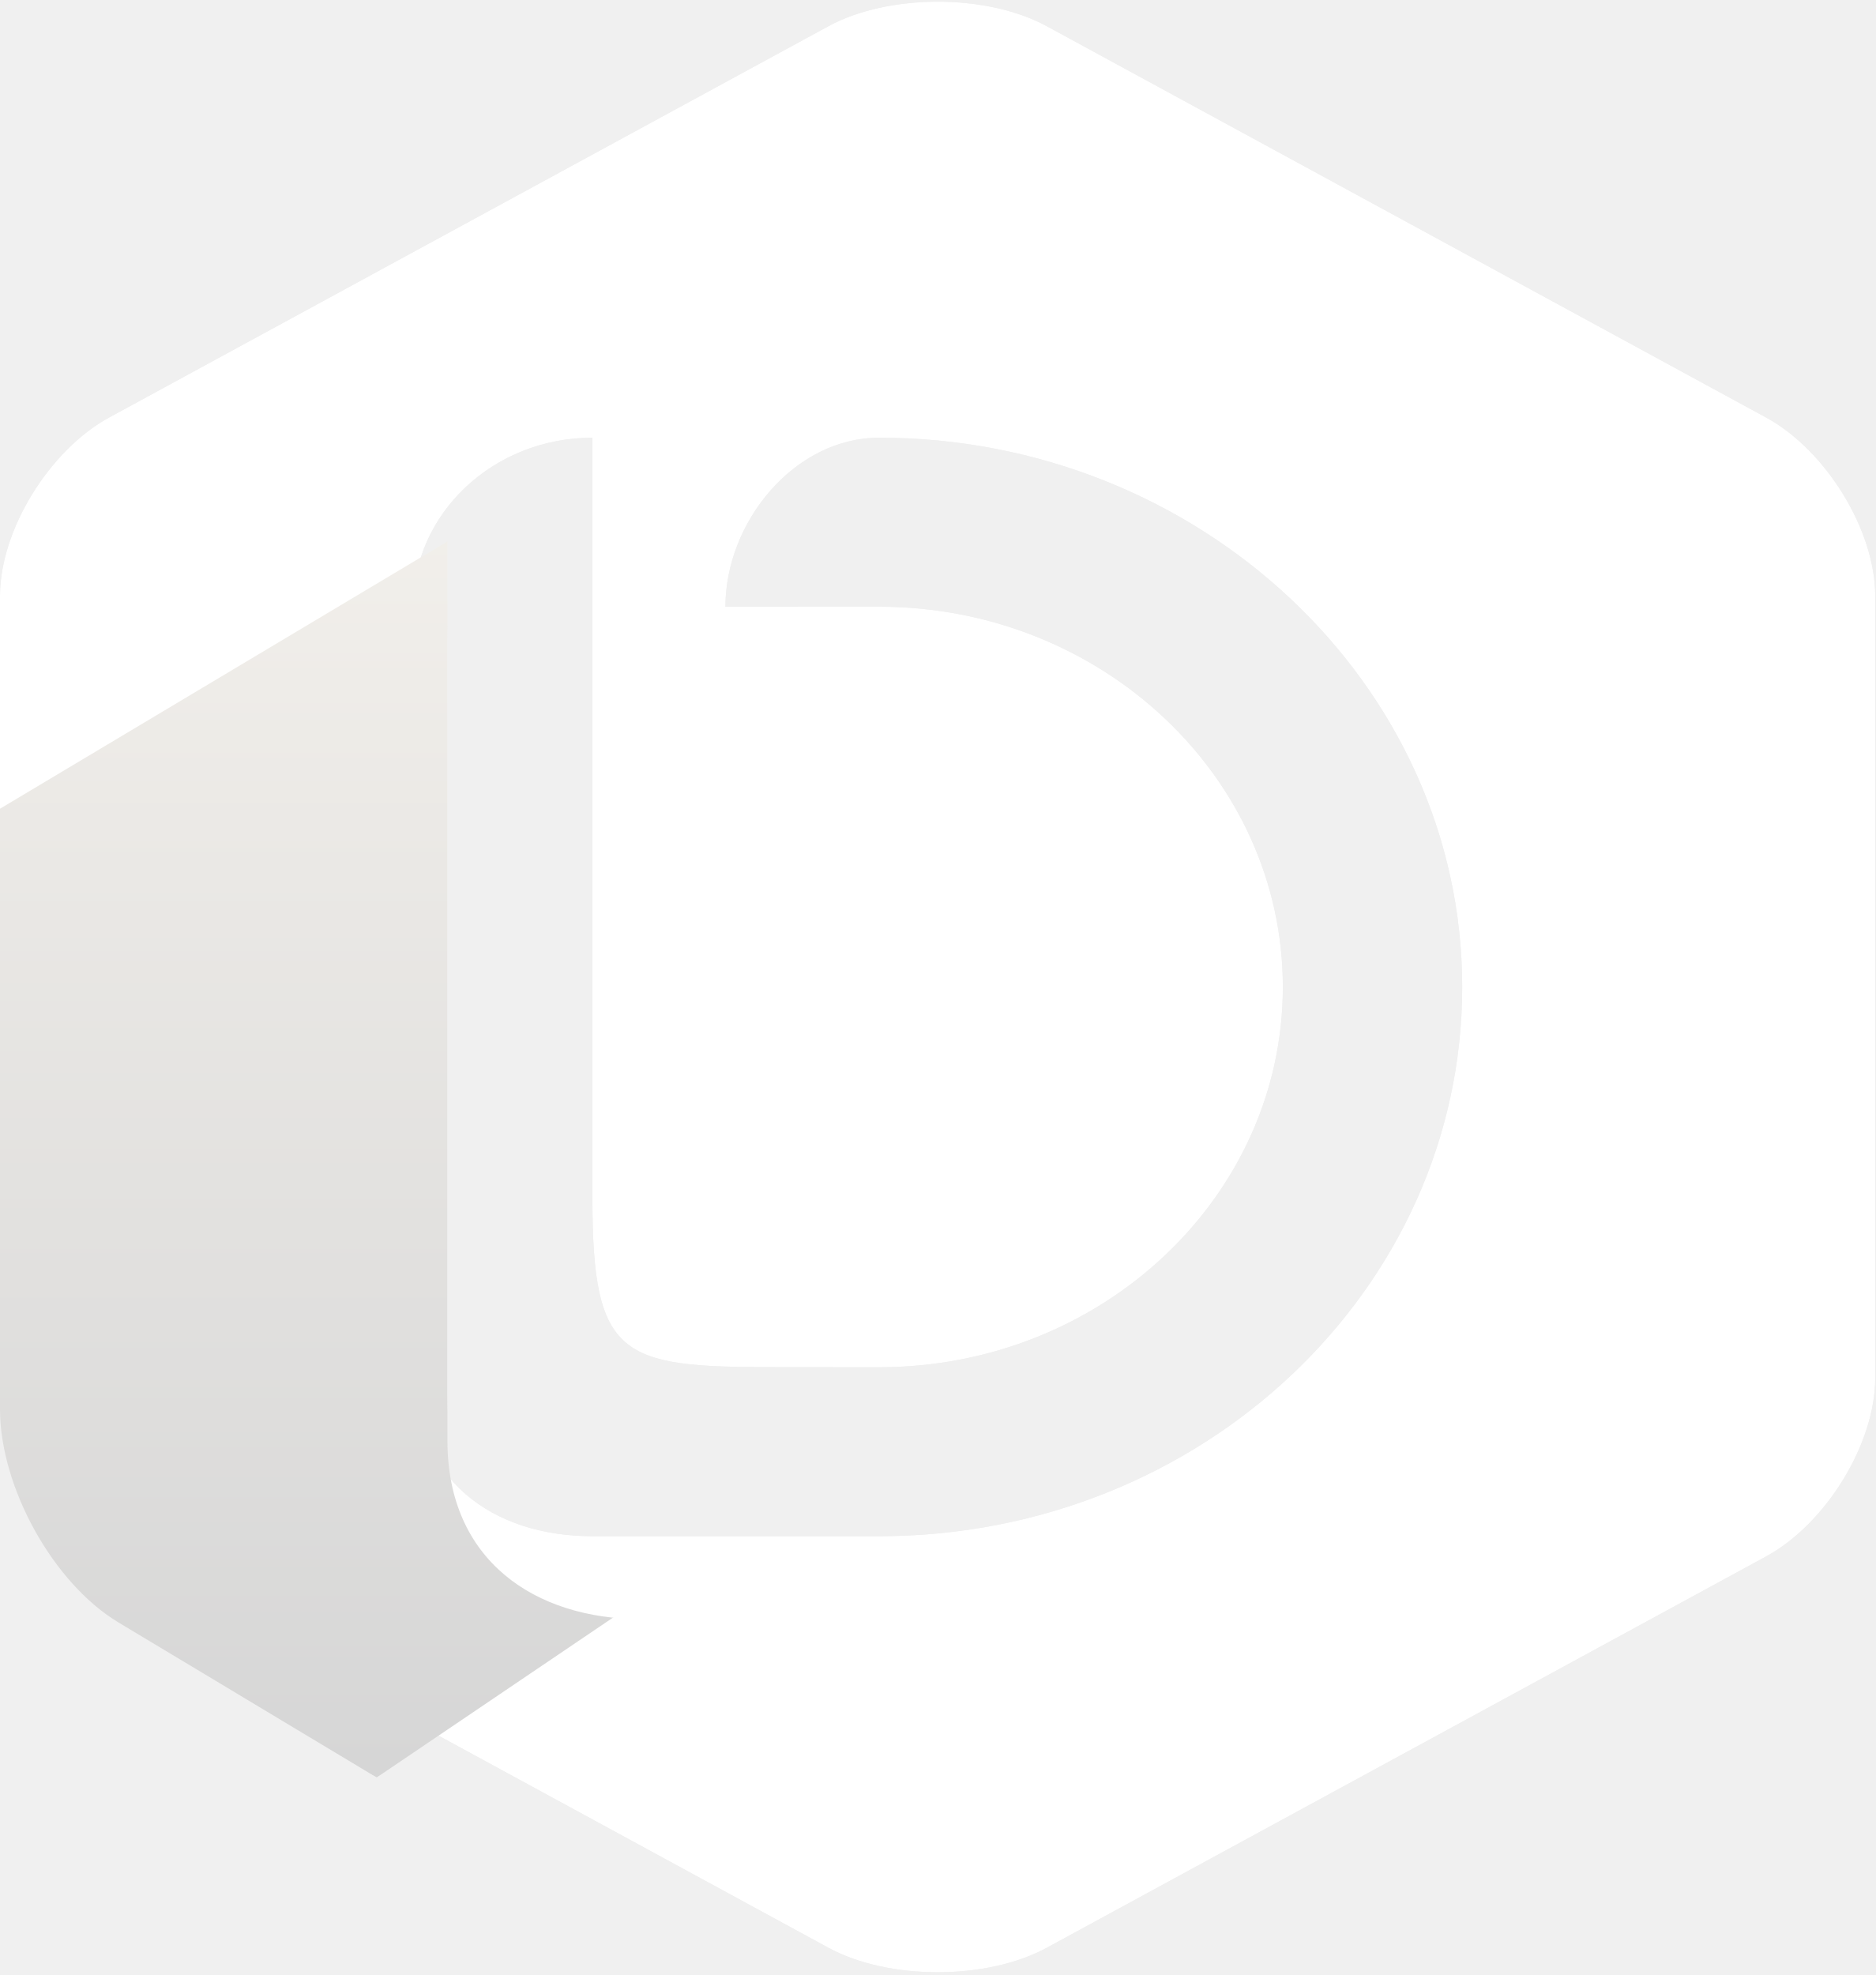
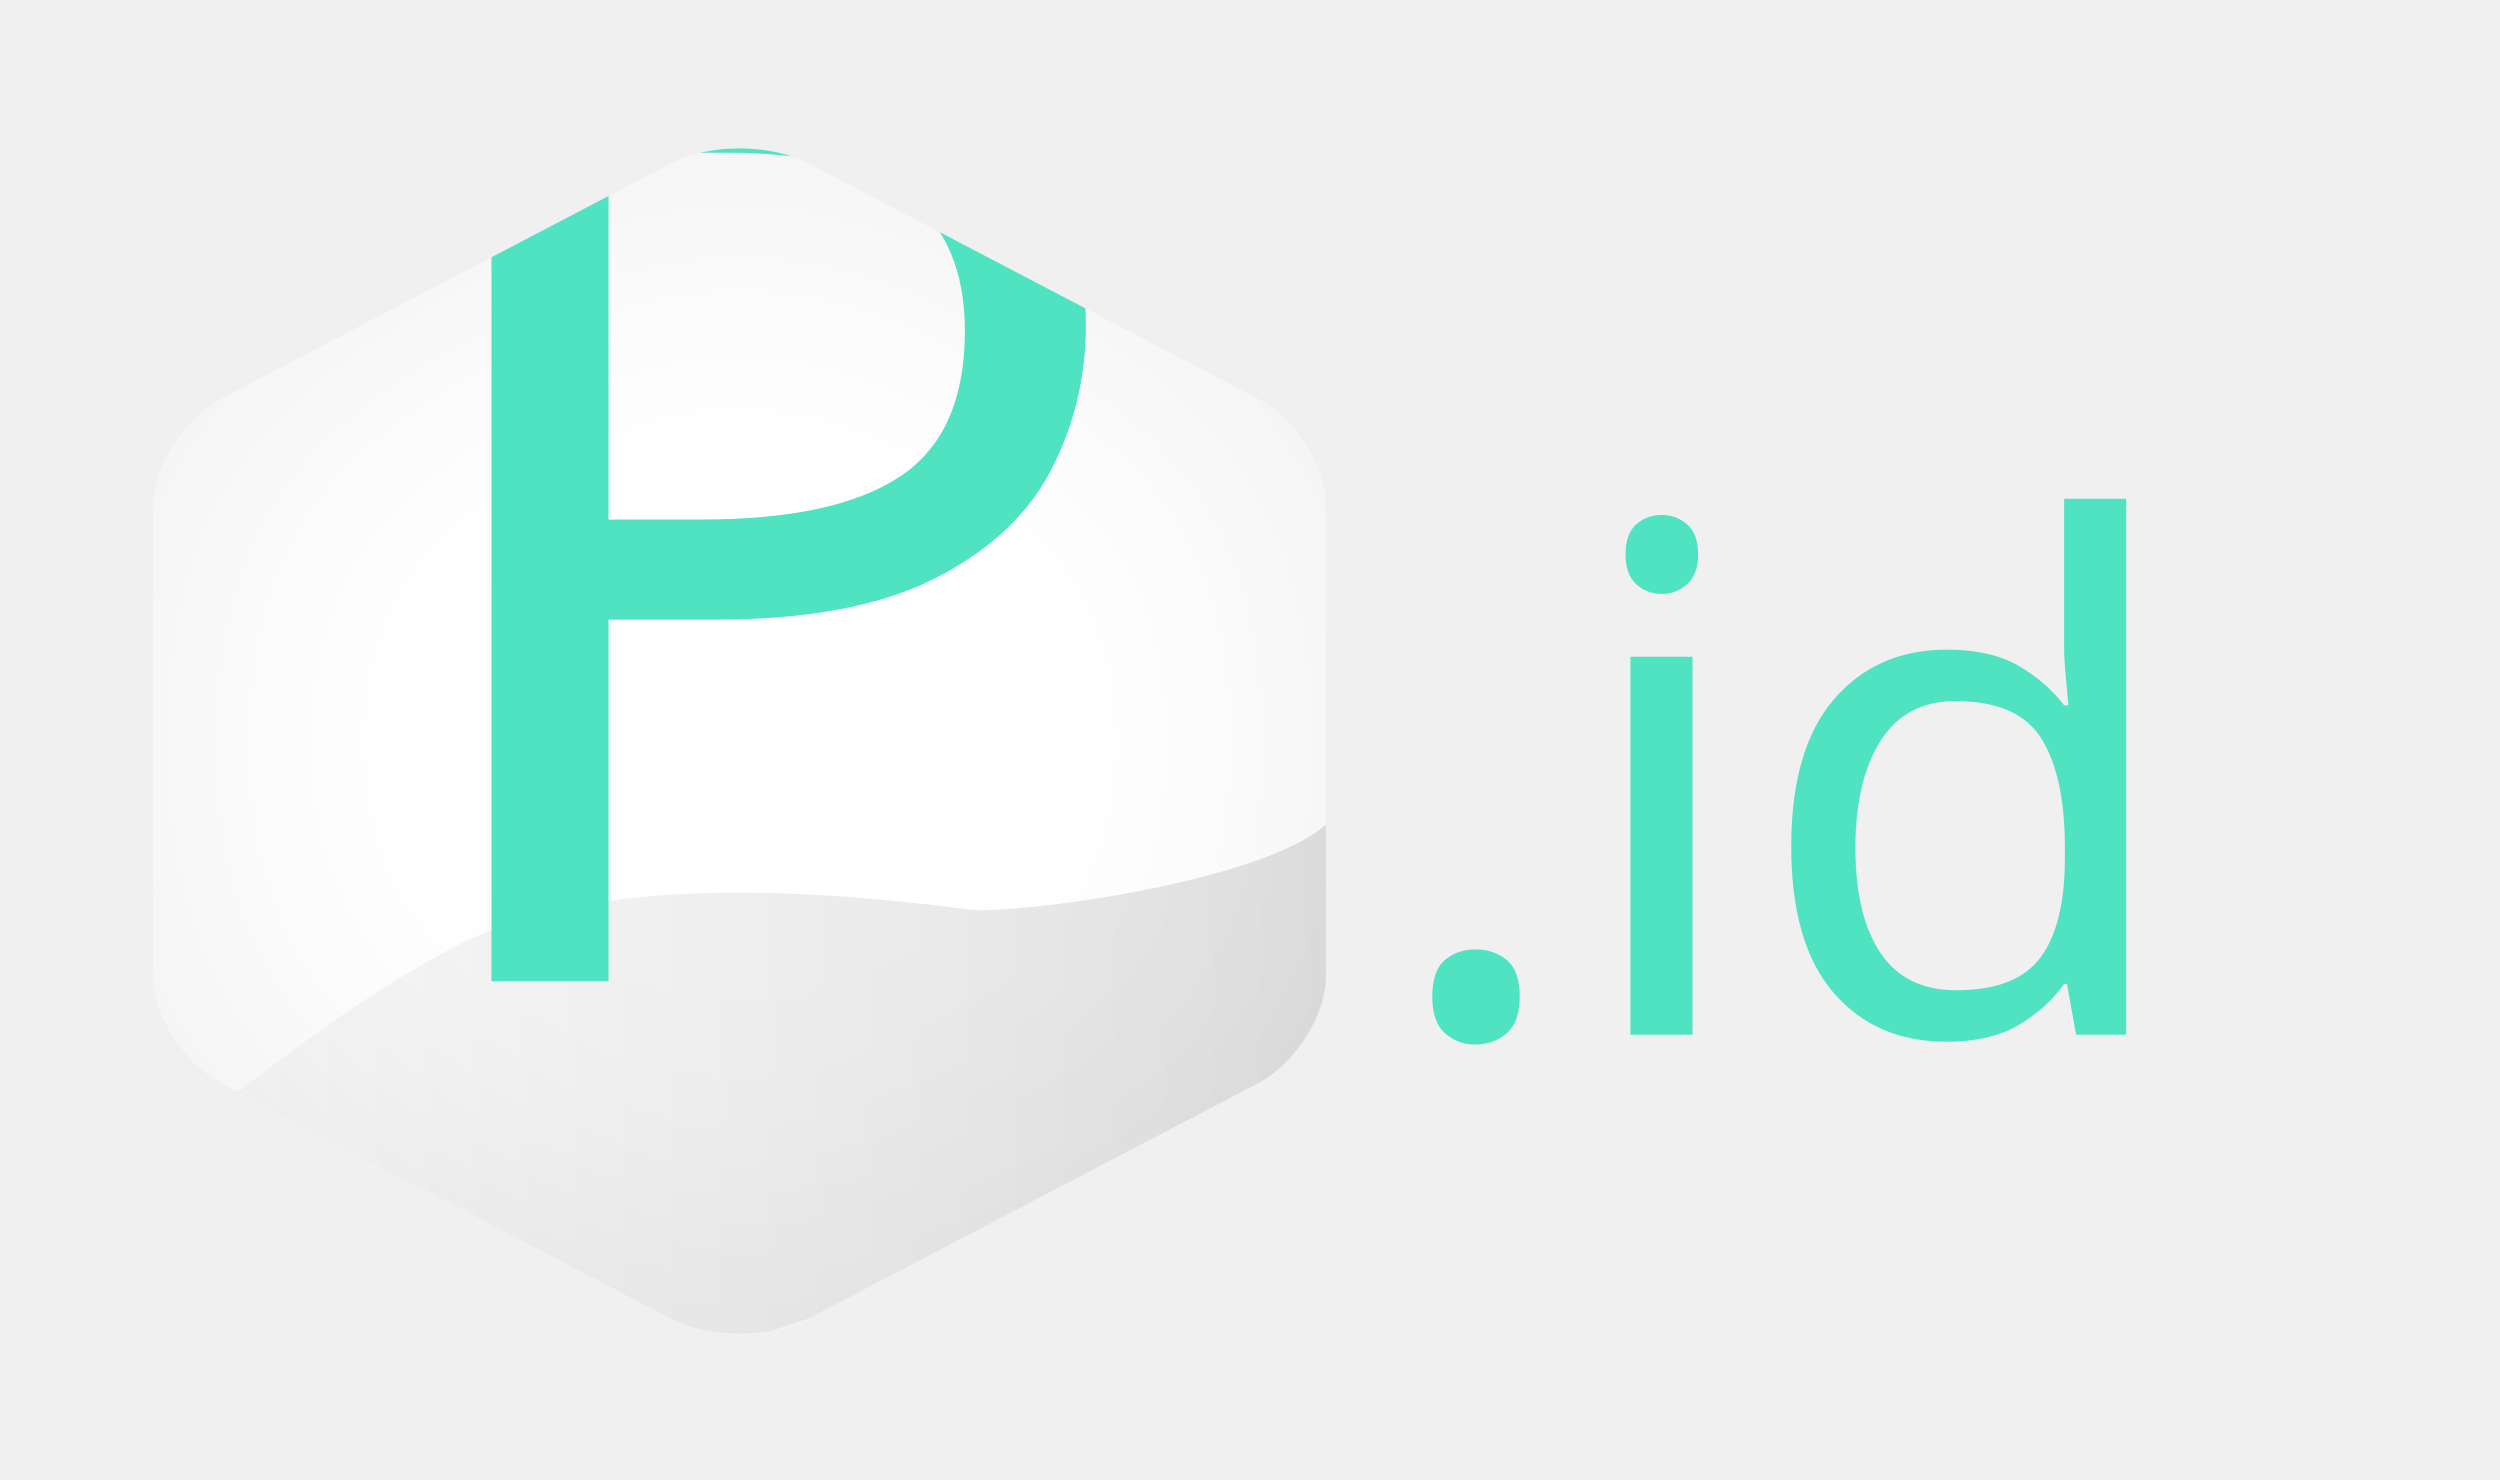
- <svg xmlns="http://www.w3.org/2000/svg" xmlns:xlink="http://www.w3.org/1999/xlink" width="38" height="40" viewBox="0 0 38 40">
+ <svg xmlns="http://www.w3.org/2000/svg" xmlns:xlink="http://www.w3.org/1999/xlink" width="1730" height="1024" viewBox="0 0 1730 1024">
  <defs>
-     <path id="logo-c-a" d="M18.979,0.034 C18.182,0.036 17.385,0.201 16.78,0.531 L2.212,8.455 C0.996,9.117 0,10.741 0,12.065 L0,27.913 C0,29.237 0.996,30.862 2.212,31.524 L8.663,35.033 L16.78,39.448 C17.996,40.11 19.988,40.11 21.204,39.448 L35.772,31.524 C36.989,30.862 37.984,29.237 37.984,27.913 L37.984,12.065 C37.984,10.741 36.989,9.117 35.772,8.455 L21.204,0.531 C20.599,0.201 19.802,0.036 19.005,0.034 L18.979,0.034 Z M17.811,8.865 C24.283,8.865 29.618,13.855 29.618,19.989 C29.618,26.123 24.322,31.113 17.811,31.113 L12,31.113 C9.995,31.113 8.366,29.982 8.366,27.689 L8.366,12.289 C8.366,10.399 9.992,8.866 11.999,8.865 L12,24.265 C12,27.483 12.566,27.689 15.635,27.689 L17.811,27.691 C22.319,27.691 25.985,24.236 25.985,19.989 C25.985,15.743 22.319,12.288 17.811,12.288 L14.694,12.289 C14.694,10.578 16.086,8.865 17.811,8.865 Z" />
-     <path id="logo-c-c" d="M0,6.379 L0,19.414 C0,20.812 1.079,22.527 2.397,23.226 L7.63,26 L13,22.793 L13,22.793 C10.828,22.793 9.063,21.598 9.063,19.178 L9.063,2.921 C9.063,1.721 9.7,0.658 10.681,0 L10.681,0 L0,6.379 Z" />
-     <linearGradient id="logo-c-d" x1="50%" x2="50%" y1="0%" y2="100%">
-       <stop offset="0%" stop-color="#F6F3EE" />
-       <stop offset="100%" stop-color="#D6D6D6" />
+     <path id="logo-c-a" d="M405.506,0.7 C388.462,0.736 371.44,4.136 358.508,10.901 L47.269,173.728 C21.272,187.328 0,220.713 0,247.916 L0,573.565 C0,600.766 21.272,634.155 47.269,647.759 L185.084,719.855 L358.508,810.58 C384.505,824.183 427.049,824.183 453.044,810.58 L764.285,647.759 C790.291,634.155 811.554,600.766 811.554,573.565 L811.554,247.916 C811.554,220.713 790.291,187.328 764.285,173.728 L453.044,10.901 C440.115,4.136 423.092,0.736 406.048,0.7 L405.506,0.7 Z" />
+     <path id="logo-c-c" d="M358.508,10.901 L47.269,173.728 C21.272,187.328 0,220.713 0,247.916 L0,573.565 C0,600.766 21.272,634.155 47.269,647.759 L185.084,719.855 L358.508,810.58 C384.505,824.183 427.049,824.183 453.044,810.58 L764.285,647.759 C790.291,634.155 811.554,600.766 811.554,573.565 L811.554,247.916 C811.554,220.713 790.291,187.328 764.285,173.728 L453.044,10.901 C440.115,4.136 423.092,0.736 406.048,0.7 C388.462,0.736 371.44,4.136 358.508,10.901 Z" />
+     <filter id="logo-c-d" width="127.5%" height="127.2%" x="-13.7%" y="-13.6%" filterUnits="objectBoundingBox">
+       <feGaussianBlur in="SourceAlpha" result="shadowBlurInner1" stdDeviation="111" />
+       <feOffset dy="1" in="shadowBlurInner1" result="shadowOffsetInner1" />
+       <feComposite in="shadowOffsetInner1" in2="SourceAlpha" k2="-1" k3="1" operator="arithmetic" result="shadowInnerInner1" />
+       <feColorMatrix in="shadowInnerInner1" values="0 0 0 0 0   0 0 0 0 0   0 0 0 0 0  0 0 0 0.062 0" />
+     </filter>
+     <path id="logo-c-e" d="M0.605,270.049 L159,564.851 C159,595.864 156.017,645.974 186.233,661.484 L276.057,825.831 L366.745,864.926 C316.948,864.924 326.436,841.462 347.852,985.251 C369.268,1129.04 741.012,894.154 705.786,869.124 C695.261,861.646 516.848,420.751 509.843,334.456 C509.703,332.731 510.694,320.554 509.843,320.035 C459.223,289.145 441.398,147.982 420.425,119.663 C365.084,44.938 319.738,8.275 331.071,0.919 L0.605,270.049 Z" />
+     <linearGradient id="logo-c-f" x1="50%" x2="50%" y1="0%" y2="100%">
+       <stop offset="0%" stop-opacity="0" />
+       <stop offset="100%" stop-opacity=".114" />
+       <stop offset="100%" />
    </linearGradient>
  </defs>
  <g fill="none" fill-rule="evenodd">
-     <mask id="logo-c-b" fill="#fff">
-       <use xlink:href="#logo-c-a" />
-     </mask>
-     <path fill="#FFF" d="M16.78,0.531 L2.212,8.455 C0.996,9.117 0,10.741 0,12.065 L0,27.913 C0,29.237 0.996,30.862 2.212,31.524 L8.663,35.033 L16.78,39.448 C17.996,40.11 19.988,40.11 21.204,39.448 L35.772,31.524 C36.989,30.862 37.984,29.237 37.984,27.913 L37.984,12.065 C37.984,10.741 36.989,9.117 35.772,8.455 L21.204,0.531 C20.599,0.201 19.802,0.036 19.005,0.034 C18.182,0.036 17.385,0.201 16.78,0.531 Z M17.811,8.865 C24.283,8.865 29.618,13.855 29.618,19.989 C29.618,26.123 24.322,31.113 17.811,31.113 L12,31.113 C9.995,31.113 8.366,29.982 8.366,27.689 L8.366,12.289 C8.366,10.399 9.992,8.866 11.999,8.865 L12,24.265 C12,27.483 12.566,27.689 15.635,27.689 L17.811,27.691 C22.319,27.691 25.985,24.236 25.985,19.989 C25.985,15.743 22.319,12.288 17.811,12.288 L14.694,12.289 C14.694,10.578 16.086,8.865 17.811,8.865 Z" mask="url(#logo-c-b)" />
-     <g transform="translate(0 10)">
-       <mask id="logo-c-e" fill="#fff">
-         <use xlink:href="#logo-c-c" />
+     <g transform="translate(106 102)">
+       <mask id="logo-c-b" fill="#fff">
+         <use xlink:href="#logo-c-a" />
      </mask>
-       <path fill="url(#logo-c-d)" d="M0,3.771 L0,18.539 C0,20.123 1.079,22.066 2.397,22.858 L7.63,26 L13,22.367 L13,22.367 C10.828,22.367 9.063,21.013 9.063,18.272 L9.063,-0.146 C9.063,-1.505 9.7,-2.709 10.681,-3.454 L10.681,-3.455 L0,3.771 Z" mask="url(#logo-c-e)" />
+       <g mask="url(#logo-c-b)">
+         <use fill="#FFF" xlink:href="#logo-c-c" />
+         <use fill="#000" filter="url(#logo-c-d)" xlink:href="#logo-c-c" />
+       </g>
+       <g mask="url(#logo-c-b)">
+         <g transform="rotate(-90 455 471.5)">
+           <mask id="logo-c-g" fill="#fff">
+             <use xlink:href="#logo-c-e" />
+           </mask>
+           <path fill="url(#logo-c-f)" d="M159,217.698 L95.885,392.645 C95.885,427.778 163.523,612.798 193.739,630.368 L276.057,825.831 L478.465,839.373 C428.668,839.371 398.531,646.243 398.531,585.392 C420.311,423.086 413.053,305.279 376.757,231.972 C332.598,142.783 231.959,15.113 74.84,-151.038 C74.84,-181.21 232.153,64.183 254.63,47.653 L159,217.698 Z" mask="url(#logo-c-g)" />
+         </g>
+       </g>
+       <text fill="#50E3C2" font-family="Magz" font-size="900" mask="url(#logo-c-b)">
+         <tspan x="146.8" y="577">P</tspan>
+       </text>
    </g>
+     <text fill="#50E3C2" font-family="Carbon-Regular, Carbon" font-size="488">
+       <tspan x="956" y="716">.id</tspan>
+     </text>
  </g>
</svg>
